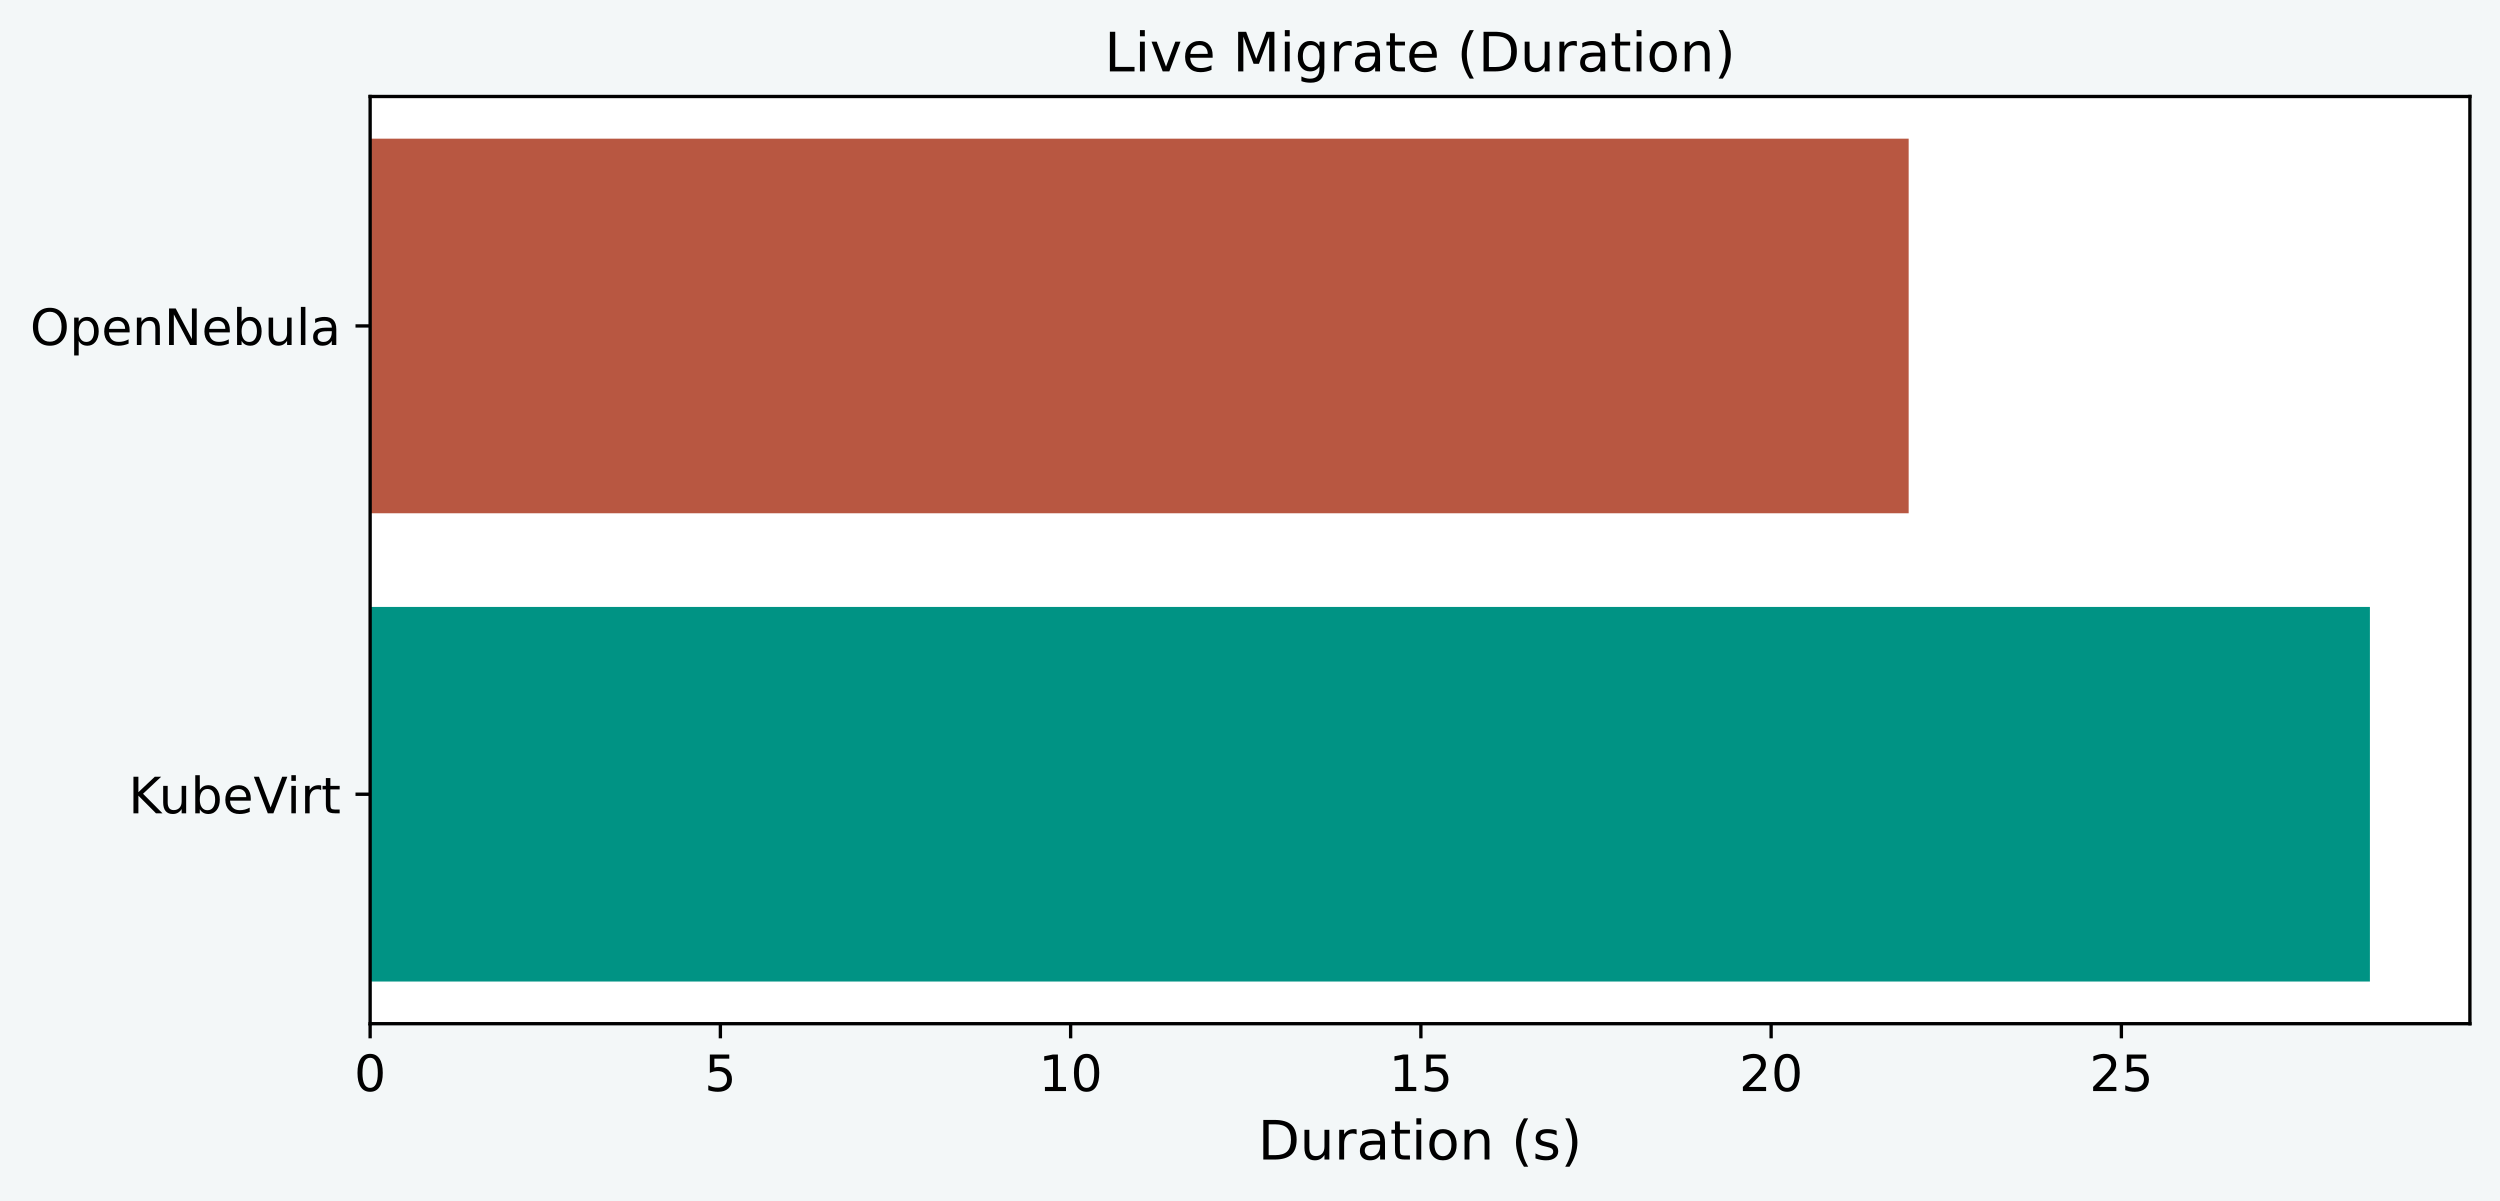
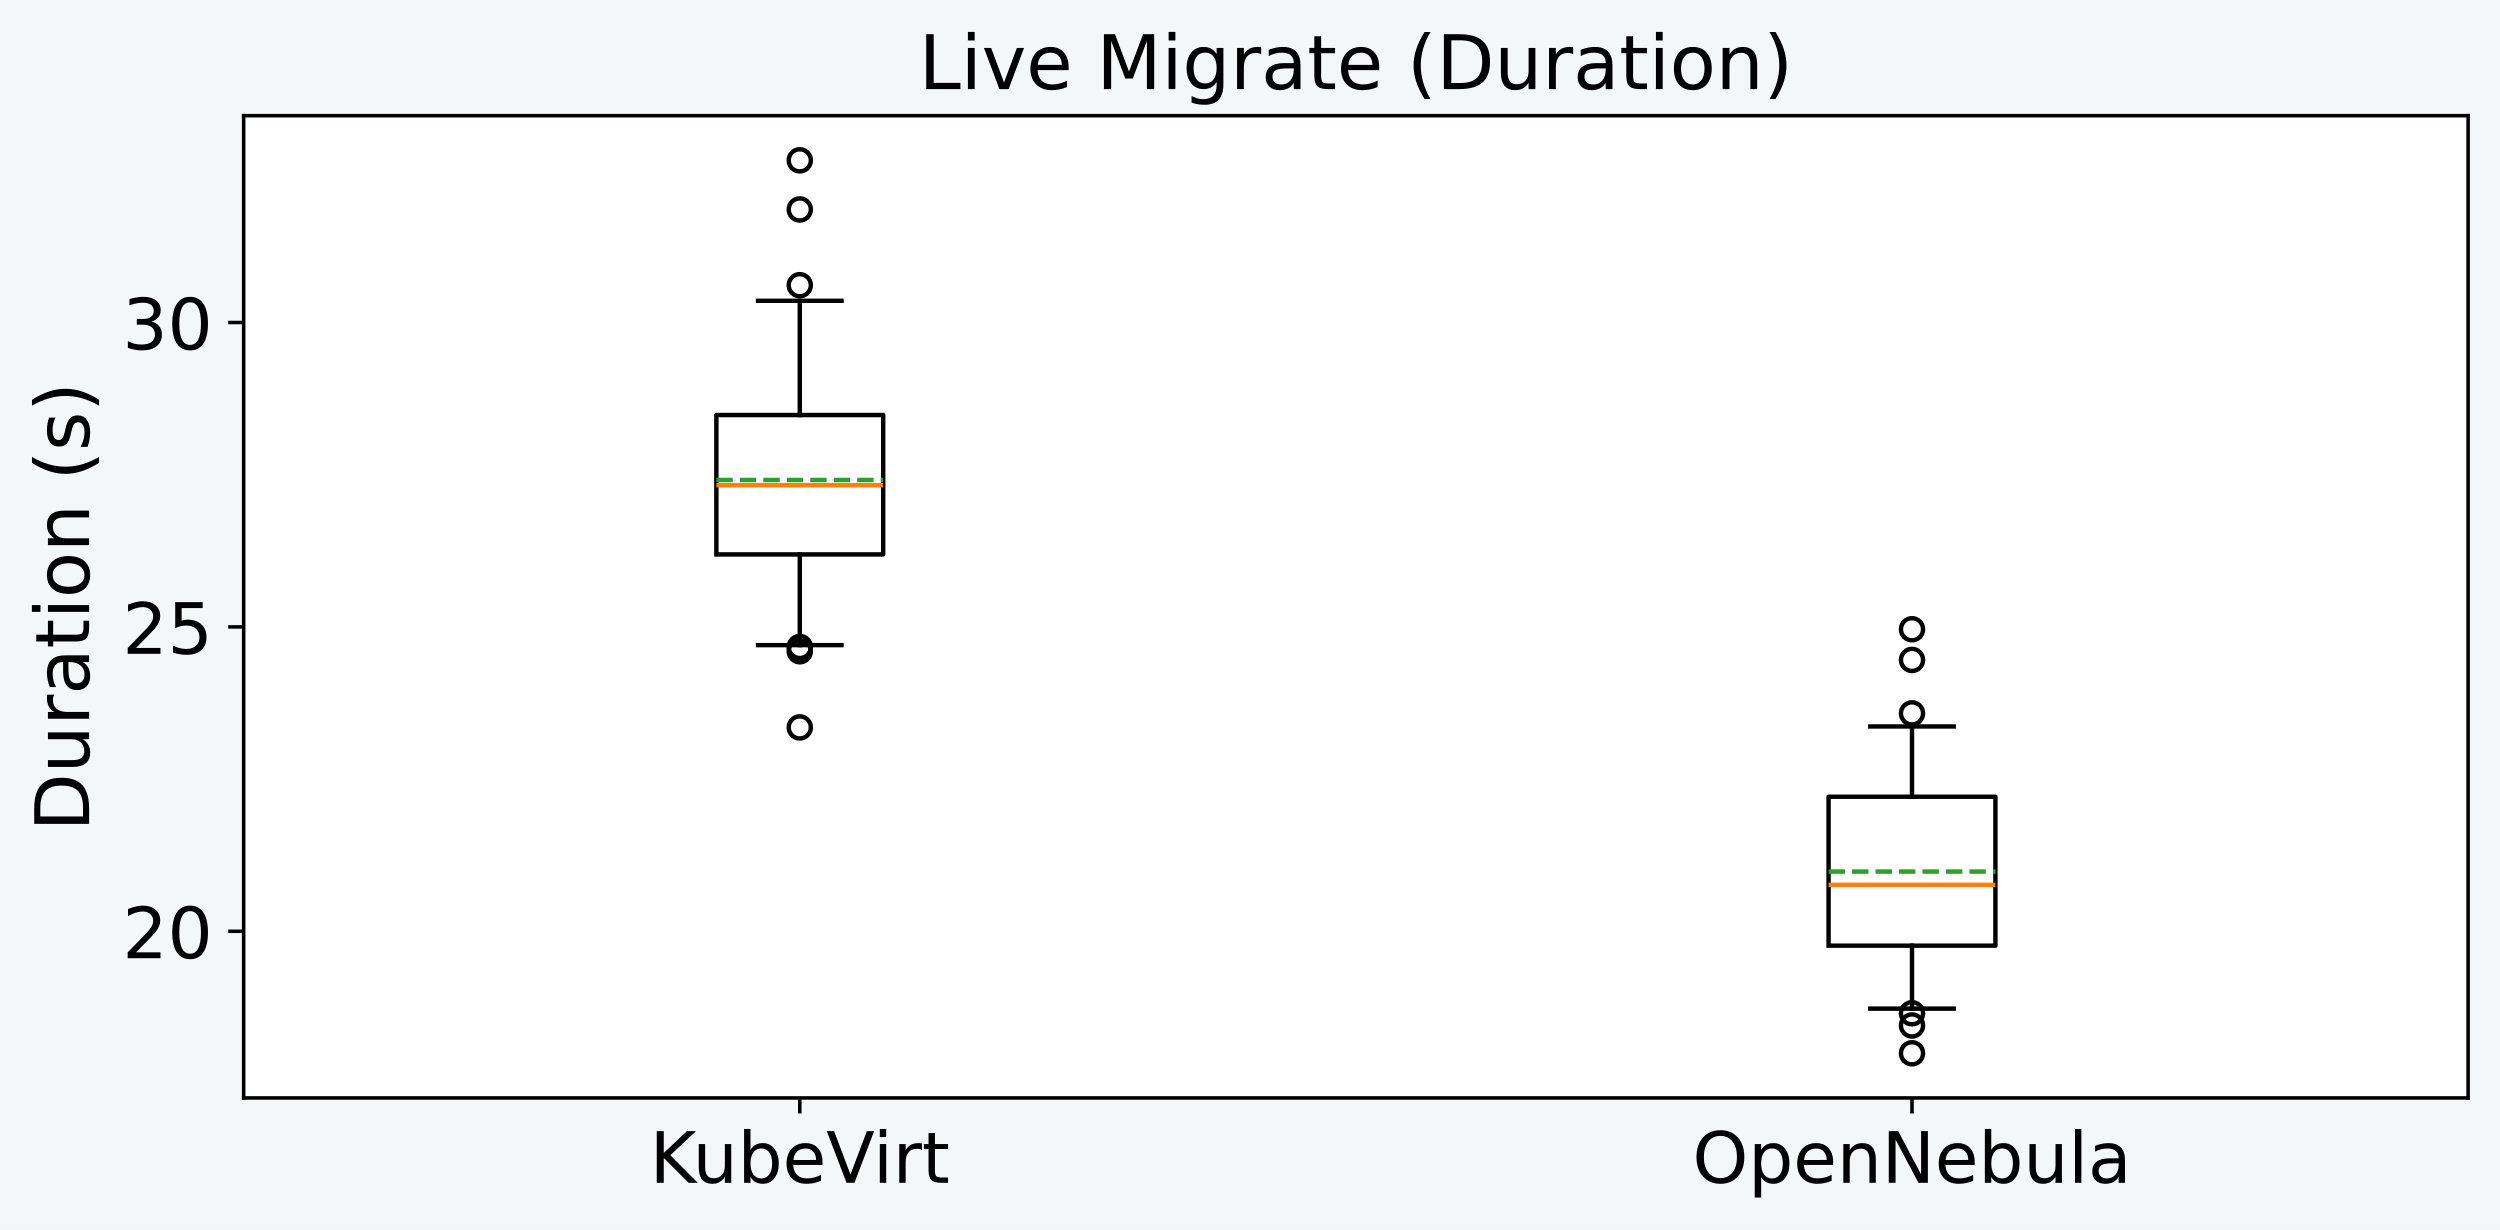
- <svg xmlns="http://www.w3.org/2000/svg" xmlns:xlink="http://www.w3.org/1999/xlink" width="597.925pt" height="287.233pt" viewBox="0 0 597.925 287.233" version="1.1">
+ <svg xmlns="http://www.w3.org/2000/svg" xmlns:xlink="http://www.w3.org/1999/xlink" width="564.413pt" height="277.562pt" viewBox="0 0 564.413 277.562" version="1.1">
  <defs>
    <style type="text/css">*{stroke-linejoin: round; stroke-linecap: butt}</style>
  </defs>
  <g id="figure_1">
    <g id="patch_1">
-       <path d="M 0 287.233  L 597.925 287.233  L 597.925 0  L 0 0  z " style="fill: #f3f7f8" />
+       <path d="M 0 277.562  L 564.413 277.562  L 564.413 0  L 0 0  z " style="fill: #f3f7f8" />
    </g>
    <g id="axes_1">
      <g id="patch_2">
-         <path d="M 88.525 244.838  L 590.725 244.838  L 590.725 23.078  L 88.525 23.078  z " style="fill: #ffffff" />
-       </g>
-       <g id="patch_3">
-         <path d="M 88.525 234.758  L 566.811 234.758  L 566.811 145.158  L 88.525 145.158  z " clip-path="url(#pca3cc171f0)" style="fill: #009384" />
-       </g>
-       <g id="patch_4">
-         <path d="M 88.525 122.758  L 456.496 122.758  L 456.496 33.158  L 88.525 33.158  z " clip-path="url(#pca3cc171f0)" style="fill: #b85741" />
+         <path d="M 55.013 247.877  L 557.213 247.877  L 557.213 26.117  L 55.013 26.117  z " style="fill: #ffffff" />
      </g>
      <g id="matplotlib.axis_1">
        <g id="xtick_1">
          <g id="line2d_1">
            <defs>
-               <path id="m35f44acce2" d="M 0 0  L 0 3.5  " style="stroke: #000000; stroke-width: 0.8" />
+               <path id="m2e1f8c9410" d="M 0 0  L 0 3.5  " style="stroke: #000000; stroke-width: 0.8" />
            </defs>
            <g>
-               <use xlink:href="#m35f44acce2" x="88.525" y="244.838" style="stroke: #000000; stroke-width: 0.8" />
+               <use xlink:href="#m2e1f8c9410" x="180.563" y="247.877" style="stroke: #000000; stroke-width: 0.8" />
            </g>
          </g>
          <g id="text_1">
-             <g transform="translate(84.7075 260.9561) scale(0.12 -0.12)">
-               <defs>
-                 <path id="DejaVuSans-30" d="M 2034 4250  Q 1547 4250 1301 3770  Q 1056 3291 1056 2328  Q 1056 1369 1301 889  Q 1547 409 2034 409  Q 2525 409 2770 889  Q 3016 1369 3016 2328  Q 3016 3291 2770 3770  Q 2525 4250 2034 4250  z M 2034 4750  Q 2819 4750 3233 4129  Q 3647 3509 3647 2328  Q 3647 1150 3233 529  Q 2819 -91 2034 -91  Q 1250 -91 836 529  Q 422 1150 422 2328  Q 422 3509 836 4129  Q 1250 4750 2034 4750  z " transform="scale(0.015625)" />
-               </defs>
-               <use xlink:href="#DejaVuSans-30" />
+             <g transform="translate(146.7053 267.0348) scale(0.16 -0.16)">
+               <defs>
+                 <path id="DejaVuSans-4b" d="M 628 4666  L 1259 4666  L 1259 2694  L 3353 4666  L 4166 4666  L 1850 2491  L 4331 0  L 3500 0  L 1259 2247  L 1259 0  L 628 0  L 628 4666  z " transform="scale(0.015625)" />
+                 <path id="DejaVuSans-75" d="M 544 1381  L 544 3500  L 1119 3500  L 1119 1403  Q 1119 906 1312 657  Q 1506 409 1894 409  Q 2359 409 2629 706  Q 2900 1003 2900 1516  L 2900 3500  L 3475 3500  L 3475 0  L 2900 0  L 2900 538  Q 2691 219 2414 64  Q 2138 -91 1772 -91  Q 1169 -91 856 284  Q 544 659 544 1381  z M 1991 3584  L 1991 3584  z " transform="scale(0.015625)" />
+                 <path id="DejaVuSans-62" d="M 3116 1747  Q 3116 2381 2855 2742  Q 2594 3103 2138 3103  Q 1681 3103 1420 2742  Q 1159 2381 1159 1747  Q 1159 1113 1420 752  Q 1681 391 2138 391  Q 2594 391 2855 752  Q 3116 1113 3116 1747  z M 1159 2969  Q 1341 3281 1617 3432  Q 1894 3584 2278 3584  Q 2916 3584 3314 3078  Q 3713 2572 3713 1747  Q 3713 922 3314 415  Q 2916 -91 2278 -91  Q 1894 -91 1617 61  Q 1341 213 1159 525  L 1159 0  L 581 0  L 581 4863  L 1159 4863  L 1159 2969  z " transform="scale(0.015625)" />
+                 <path id="DejaVuSans-65" d="M 3597 1894  L 3597 1613  L 953 1613  Q 991 1019 1311 708  Q 1631 397 2203 397  Q 2534 397 2845 478  Q 3156 559 3463 722  L 3463 178  Q 3153 47 2828 -22  Q 2503 -91 2169 -91  Q 1331 -91 842 396  Q 353 884 353 1716  Q 353 2575 817 3079  Q 1281 3584 2069 3584  Q 2775 3584 3186 3129  Q 3597 2675 3597 1894  z M 3022 2063  Q 3016 2534 2758 2815  Q 2500 3097 2075 3097  Q 1594 3097 1305 2825  Q 1016 2553 972 2059  L 3022 2063  z " transform="scale(0.015625)" />
+                 <path id="DejaVuSans-56" d="M 1831 0  L 50 4666  L 709 4666  L 2188 738  L 3669 4666  L 4325 4666  L 2547 0  L 1831 0  z " transform="scale(0.015625)" />
+                 <path id="DejaVuSans-69" d="M 603 3500  L 1178 3500  L 1178 0  L 603 0  L 603 3500  z M 603 4863  L 1178 4863  L 1178 4134  L 603 4134  L 603 4863  z " transform="scale(0.015625)" />
+                 <path id="DejaVuSans-72" d="M 2631 2963  Q 2534 3019 2420 3045  Q 2306 3072 2169 3072  Q 1681 3072 1420 2755  Q 1159 2438 1159 1844  L 1159 0  L 581 0  L 581 3500  L 1159 3500  L 1159 2956  Q 1341 3275 1631 3429  Q 1922 3584 2338 3584  Q 2397 3584 2469 3576  Q 2541 3569 2628 3553  L 2631 2963  z " transform="scale(0.015625)" />
+                 <path id="DejaVuSans-74" d="M 1172 4494  L 1172 3500  L 2356 3500  L 2356 3053  L 1172 3053  L 1172 1153  Q 1172 725 1289 603  Q 1406 481 1766 481  L 2356 481  L 2356 0  L 1766 0  Q 1100 0 847 248  Q 594 497 594 1153  L 594 3053  L 172 3053  L 172 3500  L 594 3500  L 594 4494  L 1172 4494  z " transform="scale(0.015625)" />
+               </defs>
+               <use xlink:href="#DejaVuSans-4b" />
+               <use xlink:href="#DejaVuSans-75" x="60.576" />
+               <use xlink:href="#DejaVuSans-62" x="123.955" />
+               <use xlink:href="#DejaVuSans-65" x="187.432" />
+               <use xlink:href="#DejaVuSans-56" x="248.955" />
+               <use xlink:href="#DejaVuSans-69" x="315.113" />
+               <use xlink:href="#DejaVuSans-72" x="342.896" />
+               <use xlink:href="#DejaVuSans-74" x="384.01" />
            </g>
          </g>
        </g>
        <g id="xtick_2">
          <g id="line2d_2">
            <g>
-               <use xlink:href="#m35f44acce2" x="172.294" y="244.838" style="stroke: #000000; stroke-width: 0.8" />
+               <use xlink:href="#m2e1f8c9410" x="431.663" y="247.877" style="stroke: #000000; stroke-width: 0.8" />
            </g>
          </g>
          <g id="text_2">
-             <g transform="translate(168.4765 260.9561) scale(0.12 -0.12)">
-               <defs>
-                 <path id="DejaVuSans-35" d="M 691 4666  L 3169 4666  L 3169 4134  L 1269 4134  L 1269 2991  Q 1406 3038 1543 3061  Q 1681 3084 1819 3084  Q 2600 3084 3056 2656  Q 3513 2228 3513 1497  Q 3513 744 3044 326  Q 2575 -91 1722 -91  Q 1428 -91 1123 -41  Q 819 9 494 109  L 494 744  Q 775 591 1075 516  Q 1375 441 1709 441  Q 2250 441 2565 725  Q 2881 1009 2881 1497  Q 2881 1984 2565 2268  Q 2250 2553 1709 2553  Q 1456 2553 1204 2497  Q 953 2441 691 2322  L 691 4666  z " transform="scale(0.015625)" />
-               </defs>
-               <use xlink:href="#DejaVuSans-35" />
-             </g>
-           </g>
-         </g>
-         <g id="xtick_3">
+             <g transform="translate(382.1128 267.0348) scale(0.16 -0.16)">
+               <defs>
+                 <path id="DejaVuSans-4f" d="M 2522 4238  Q 1834 4238 1429 3725  Q 1025 3213 1025 2328  Q 1025 1447 1429 934  Q 1834 422 2522 422  Q 3209 422 3611 934  Q 4013 1447 4013 2328  Q 4013 3213 3611 3725  Q 3209 4238 2522 4238  z M 2522 4750  Q 3503 4750 4090 4092  Q 4678 3434 4678 2328  Q 4678 1225 4090 567  Q 3503 -91 2522 -91  Q 1538 -91 948 565  Q 359 1222 359 2328  Q 359 3434 948 4092  Q 1538 4750 2522 4750  z " transform="scale(0.015625)" />
+                 <path id="DejaVuSans-70" d="M 1159 525  L 1159 -1331  L 581 -1331  L 581 3500  L 1159 3500  L 1159 2969  Q 1341 3281 1617 3432  Q 1894 3584 2278 3584  Q 2916 3584 3314 3078  Q 3713 2572 3713 1747  Q 3713 922 3314 415  Q 2916 -91 2278 -91  Q 1894 -91 1617 61  Q 1341 213 1159 525  z M 3116 1747  Q 3116 2381 2855 2742  Q 2594 3103 2138 3103  Q 1681 3103 1420 2742  Q 1159 2381 1159 1747  Q 1159 1113 1420 752  Q 1681 391 2138 391  Q 2594 391 2855 752  Q 3116 1113 3116 1747  z " transform="scale(0.015625)" />
+                 <path id="DejaVuSans-6e" d="M 3513 2113  L 3513 0  L 2938 0  L 2938 2094  Q 2938 2591 2744 2837  Q 2550 3084 2163 3084  Q 1697 3084 1428 2787  Q 1159 2491 1159 1978  L 1159 0  L 581 0  L 581 3500  L 1159 3500  L 1159 2956  Q 1366 3272 1645 3428  Q 1925 3584 2291 3584  Q 2894 3584 3203 3211  Q 3513 2838 3513 2113  z " transform="scale(0.015625)" />
+                 <path id="DejaVuSans-4e" d="M 628 4666  L 1478 4666  L 3547 763  L 3547 4666  L 4159 4666  L 4159 0  L 3309 0  L 1241 3903  L 1241 0  L 628 0  L 628 4666  z " transform="scale(0.015625)" />
+                 <path id="DejaVuSans-6c" d="M 603 4863  L 1178 4863  L 1178 0  L 603 0  L 603 4863  z " transform="scale(0.015625)" />
+                 <path id="DejaVuSans-61" d="M 2194 1759  Q 1497 1759 1228 1600  Q 959 1441 959 1056  Q 959 750 1161 570  Q 1363 391 1709 391  Q 2188 391 2477 730  Q 2766 1069 2766 1631  L 2766 1759  L 2194 1759  z M 3341 1997  L 3341 0  L 2766 0  L 2766 531  Q 2569 213 2275 61  Q 1981 -91 1556 -91  Q 1019 -91 701 211  Q 384 513 384 1019  Q 384 1609 779 1909  Q 1175 2209 1959 2209  L 2766 2209  L 2766 2266  Q 2766 2663 2505 2880  Q 2244 3097 1772 3097  Q 1472 3097 1187 3025  Q 903 2953 641 2809  L 641 3341  Q 956 3463 1253 3523  Q 1550 3584 1831 3584  Q 2591 3584 2966 3190  Q 3341 2797 3341 1997  z " transform="scale(0.015625)" />
+               </defs>
+               <use xlink:href="#DejaVuSans-4f" />
+               <use xlink:href="#DejaVuSans-70" x="78.711" />
+               <use xlink:href="#DejaVuSans-65" x="142.188" />
+               <use xlink:href="#DejaVuSans-6e" x="203.711" />
+               <use xlink:href="#DejaVuSans-4e" x="267.09" />
+               <use xlink:href="#DejaVuSans-65" x="341.895" />
+               <use xlink:href="#DejaVuSans-62" x="403.418" />
+               <use xlink:href="#DejaVuSans-75" x="466.895" />
+               <use xlink:href="#DejaVuSans-6c" x="530.273" />
+               <use xlink:href="#DejaVuSans-61" x="558.057" />
+             </g>
+           </g>
+         </g>
+       </g>
+       <g id="matplotlib.axis_2">
+         <g id="ytick_1">
          <g id="line2d_3">
-             <g>
-               <use xlink:href="#m35f44acce2" x="256.063" y="244.838" style="stroke: #000000; stroke-width: 0.8" />
+             <defs>
+               <path id="m1d74f3041d" d="M 0 0  L -3.5 0  " style="stroke: #000000; stroke-width: 0.8" />
+             </defs>
+             <g>
+               <use xlink:href="#m1d74f3041d" x="55.013" y="210.25" style="stroke: #000000; stroke-width: 0.8" />
            </g>
          </g>
          <g id="text_3">
-             <g transform="translate(248.4281 260.9561) scale(0.12 -0.12)">
-               <defs>
-                 <path id="DejaVuSans-31" d="M 794 531  L 1825 531  L 1825 4091  L 703 3866  L 703 4441  L 1819 4666  L 2450 4666  L 2450 531  L 3481 531  L 3481 0  L 794 0  L 794 531  z " transform="scale(0.015625)" />
-               </defs>
-               <use xlink:href="#DejaVuSans-31" />
-               <use xlink:href="#DejaVuSans-30" x="63.623" />
-             </g>
-           </g>
-         </g>
-         <g id="xtick_4">
-           <g id="line2d_4">
-             <g>
-               <use xlink:href="#m35f44acce2" x="339.832" y="244.838" style="stroke: #000000; stroke-width: 0.8" />
-             </g>
-           </g>
-           <g id="text_4">
-             <g transform="translate(332.1971 260.9561) scale(0.12 -0.12)">
-               <use xlink:href="#DejaVuSans-31" />
-               <use xlink:href="#DejaVuSans-35" x="63.623" />
-             </g>
-           </g>
-         </g>
-         <g id="xtick_5">
-           <g id="line2d_5">
-             <g>
-               <use xlink:href="#m35f44acce2" x="423.601" y="244.838" style="stroke: #000000; stroke-width: 0.8" />
-             </g>
-           </g>
-           <g id="text_5">
-             <g transform="translate(415.9662 260.9561) scale(0.12 -0.12)">
+             <g transform="translate(27.65281 216.3289) scale(0.16 -0.16)">
              <defs>
                <path id="DejaVuSans-32" d="M 1228 531  L 3431 531  L 3431 0  L 469 0  L 469 531  Q 828 903 1448 1529  Q 2069 2156 2228 2338  Q 2531 2678 2651 2914  Q 2772 3150 2772 3378  Q 2772 3750 2511 3984  Q 2250 4219 1831 4219  Q 1534 4219 1204 4116  Q 875 4013 500 3803  L 500 4441  Q 881 4594 1212 4672  Q 1544 4750 1819 4750  Q 2544 4750 2975 4387  Q 3406 4025 3406 3419  Q 3406 3131 3298 2873  Q 3191 2616 2906 2266  Q 2828 2175 2409 1742  Q 1991 1309 1228 531  z " transform="scale(0.015625)" />
+                 <path id="DejaVuSans-30" d="M 2034 4250  Q 1547 4250 1301 3770  Q 1056 3291 1056 2328  Q 1056 1369 1301 889  Q 1547 409 2034 409  Q 2525 409 2770 889  Q 3016 1369 3016 2328  Q 3016 3291 2770 3770  Q 2525 4250 2034 4250  z M 2034 4750  Q 2819 4750 3233 4129  Q 3647 3509 3647 2328  Q 3647 1150 3233 529  Q 2819 -91 2034 -91  Q 1250 -91 836 529  Q 422 1150 422 2328  Q 422 3509 836 4129  Q 1250 4750 2034 4750  z " transform="scale(0.015625)" />
              </defs>
              <use xlink:href="#DejaVuSans-32" />
              <use xlink:href="#DejaVuSans-30" x="63.623" />
            </g>
          </g>
        </g>
-         <g id="xtick_6">
-           <g id="line2d_6">
-             <g>
-               <use xlink:href="#m35f44acce2" x="507.37" y="244.838" style="stroke: #000000; stroke-width: 0.8" />
-             </g>
-           </g>
-           <g id="text_6">
-             <g transform="translate(499.7352 260.9561) scale(0.12 -0.12)">
+         <g id="ytick_2">
+           <g id="line2d_4">
+             <g>
+               <use xlink:href="#m1d74f3041d" x="55.013" y="141.529" style="stroke: #000000; stroke-width: 0.8" />
+             </g>
+           </g>
+           <g id="text_4">
+             <g transform="translate(27.65281 147.6081) scale(0.16 -0.16)">
+               <defs>
+                 <path id="DejaVuSans-35" d="M 691 4666  L 3169 4666  L 3169 4134  L 1269 4134  L 1269 2991  Q 1406 3038 1543 3061  Q 1681 3084 1819 3084  Q 2600 3084 3056 2656  Q 3513 2228 3513 1497  Q 3513 744 3044 326  Q 2575 -91 1722 -91  Q 1428 -91 1123 -41  Q 819 9 494 109  L 494 744  Q 775 591 1075 516  Q 1375 441 1709 441  Q 2250 441 2565 725  Q 2881 1009 2881 1497  Q 2881 1984 2565 2268  Q 2250 2553 1709 2553  Q 1456 2553 1204 2497  Q 953 2441 691 2322  L 691 4666  z " transform="scale(0.015625)" />
+               </defs>
              <use xlink:href="#DejaVuSans-32" />
              <use xlink:href="#DejaVuSans-35" x="63.623" />
            </g>
          </g>
        </g>
-         <g id="text_7">
-           <g transform="translate(300.8708 277.3297) scale(0.13 -0.13)">
+         <g id="ytick_3">
+           <g id="line2d_5">
+             <g>
+               <use xlink:href="#m1d74f3041d" x="55.013" y="72.809" style="stroke: #000000; stroke-width: 0.8" />
+             </g>
+           </g>
+           <g id="text_5">
+             <g transform="translate(27.65281 78.88735) scale(0.16 -0.16)">
+               <defs>
+                 <path id="DejaVuSans-33" d="M 2597 2516  Q 3050 2419 3304 2112  Q 3559 1806 3559 1356  Q 3559 666 3084 287  Q 2609 -91 1734 -91  Q 1441 -91 1130 -33  Q 819 25 488 141  L 488 750  Q 750 597 1062 519  Q 1375 441 1716 441  Q 2309 441 2620 675  Q 2931 909 2931 1356  Q 2931 1769 2642 2001  Q 2353 2234 1838 2234  L 1294 2234  L 1294 2753  L 1863 2753  Q 2328 2753 2575 2939  Q 2822 3125 2822 3475  Q 2822 3834 2567 4026  Q 2313 4219 1838 4219  Q 1578 4219 1281 4162  Q 984 4106 628 3988  L 628 4550  Q 988 4650 1302 4700  Q 1616 4750 1894 4750  Q 2613 4750 3031 4423  Q 3450 4097 3450 3541  Q 3450 3153 3228 2886  Q 3006 2619 2597 2516  z " transform="scale(0.015625)" />
+               </defs>
+               <use xlink:href="#DejaVuSans-33" />
+               <use xlink:href="#DejaVuSans-30" x="63.623" />
+             </g>
+           </g>
+         </g>
+         <g id="text_6">
+           <g transform="translate(20.11734 187.6759) rotate(-90) scale(0.17 -0.17)">
            <defs>
              <path id="DejaVuSans-44" d="M 1259 4147  L 1259 519  L 2022 519  Q 2988 519 3436 956  Q 3884 1394 3884 2338  Q 3884 3275 3436 3711  Q 2988 4147 2022 4147  L 1259 4147  z M 628 4666  L 1925 4666  Q 3281 4666 3915 4102  Q 4550 3538 4550 2338  Q 4550 1131 3912 565  Q 3275 0 1925 0  L 628 0  L 628 4666  z " transform="scale(0.015625)" />
-               <path id="DejaVuSans-75" d="M 544 1381  L 544 3500  L 1119 3500  L 1119 1403  Q 1119 906 1312 657  Q 1506 409 1894 409  Q 2359 409 2629 706  Q 2900 1003 2900 1516  L 2900 3500  L 3475 3500  L 3475 0  L 2900 0  L 2900 538  Q 2691 219 2414 64  Q 2138 -91 1772 -91  Q 1169 -91 856 284  Q 544 659 544 1381  z M 1991 3584  L 1991 3584  z " transform="scale(0.015625)" />
-               <path id="DejaVuSans-72" d="M 2631 2963  Q 2534 3019 2420 3045  Q 2306 3072 2169 3072  Q 1681 3072 1420 2755  Q 1159 2438 1159 1844  L 1159 0  L 581 0  L 581 3500  L 1159 3500  L 1159 2956  Q 1341 3275 1631 3429  Q 1922 3584 2338 3584  Q 2397 3584 2469 3576  Q 2541 3569 2628 3553  L 2631 2963  z " transform="scale(0.015625)" />
-               <path id="DejaVuSans-61" d="M 2194 1759  Q 1497 1759 1228 1600  Q 959 1441 959 1056  Q 959 750 1161 570  Q 1363 391 1709 391  Q 2188 391 2477 730  Q 2766 1069 2766 1631  L 2766 1759  L 2194 1759  z M 3341 1997  L 3341 0  L 2766 0  L 2766 531  Q 2569 213 2275 61  Q 1981 -91 1556 -91  Q 1019 -91 701 211  Q 384 513 384 1019  Q 384 1609 779 1909  Q 1175 2209 1959 2209  L 2766 2209  L 2766 2266  Q 2766 2663 2505 2880  Q 2244 3097 1772 3097  Q 1472 3097 1187 3025  Q 903 2953 641 2809  L 641 3341  Q 956 3463 1253 3523  Q 1550 3584 1831 3584  Q 2591 3584 2966 3190  Q 3341 2797 3341 1997  z " transform="scale(0.015625)" />
-               <path id="DejaVuSans-74" d="M 1172 4494  L 1172 3500  L 2356 3500  L 2356 3053  L 1172 3053  L 1172 1153  Q 1172 725 1289 603  Q 1406 481 1766 481  L 2356 481  L 2356 0  L 1766 0  Q 1100 0 847 248  Q 594 497 594 1153  L 594 3053  L 172 3053  L 172 3500  L 594 3500  L 594 4494  L 1172 4494  z " transform="scale(0.015625)" />
-               <path id="DejaVuSans-69" d="M 603 3500  L 1178 3500  L 1178 0  L 603 0  L 603 3500  z M 603 4863  L 1178 4863  L 1178 4134  L 603 4134  L 603 4863  z " transform="scale(0.015625)" />
              <path id="DejaVuSans-6f" d="M 1959 3097  Q 1497 3097 1228 2736  Q 959 2375 959 1747  Q 959 1119 1226 758  Q 1494 397 1959 397  Q 2419 397 2687 759  Q 2956 1122 2956 1747  Q 2956 2369 2687 2733  Q 2419 3097 1959 3097  z M 1959 3584  Q 2709 3584 3137 3096  Q 3566 2609 3566 1747  Q 3566 888 3137 398  Q 2709 -91 1959 -91  Q 1206 -91 779 398  Q 353 888 353 1747  Q 353 2609 779 3096  Q 1206 3584 1959 3584  z " transform="scale(0.015625)" />
-               <path id="DejaVuSans-6e" d="M 3513 2113  L 3513 0  L 2938 0  L 2938 2094  Q 2938 2591 2744 2837  Q 2550 3084 2163 3084  Q 1697 3084 1428 2787  Q 1159 2491 1159 1978  L 1159 0  L 581 0  L 581 3500  L 1159 3500  L 1159 2956  Q 1366 3272 1645 3428  Q 1925 3584 2291 3584  Q 2894 3584 3203 3211  Q 3513 2838 3513 2113  z " transform="scale(0.015625)" />
              <path id="DejaVuSans-20" transform="scale(0.015625)" />
              <path id="DejaVuSans-28" d="M 1984 4856  Q 1566 4138 1362 3434  Q 1159 2731 1159 2009  Q 1159 1288 1364 580  Q 1569 -128 1984 -844  L 1484 -844  Q 1016 -109 783 600  Q 550 1309 550 2009  Q 550 2706 781 3412  Q 1013 4119 1484 4856  L 1984 4856  z " transform="scale(0.015625)" />
              <path id="DejaVuSans-73" d="M 2834 3397  L 2834 2853  Q 2591 2978 2328 3040  Q 2066 3103 1784 3103  Q 1356 3103 1142 2972  Q 928 2841 928 2578  Q 928 2378 1081 2264  Q 1234 2150 1697 2047  L 1894 2003  Q 2506 1872 2764 1633  Q 3022 1394 3022 966  Q 3022 478 2636 193  Q 2250 -91 1575 -91  Q 1294 -91 989 -36  Q 684 19 347 128  L 347 722  Q 666 556 975 473  Q 1284 391 1588 391  Q 1994 391 2212 530  Q 2431 669 2431 922  Q 2431 1156 2273 1281  Q 2116 1406 1581 1522  L 1381 1569  Q 847 1681 609 1914  Q 372 2147 372 2553  Q 372 3047 722 3315  Q 1072 3584 1716 3584  Q 2034 3584 2315 3537  Q 2597 3491 2834 3397  z " transform="scale(0.015625)" />
              <path id="DejaVuSans-29" d="M 513 4856  L 1013 4856  Q 1481 4119 1714 3412  Q 1947 2706 1947 2009  Q 1947 1309 1714 600  Q 1481 -109 1013 -844  L 513 -844  Q 928 -128 1133 580  Q 1338 1288 1338 2009  Q 1338 2731 1133 3434  Q 928 4138 513 4856  z " transform="scale(0.015625)" />
            </defs>
            <use xlink:href="#DejaVuSans-44" />
            <use xlink:href="#DejaVuSans-75" x="77.002" />
            <use xlink:href="#DejaVuSans-72" x="140.381" />
            <use xlink:href="#DejaVuSans-61" x="181.494" />
            <use xlink:href="#DejaVuSans-74" x="242.773" />
            <use xlink:href="#DejaVuSans-69" x="281.982" />
            <use xlink:href="#DejaVuSans-6f" x="309.766" />
            <use xlink:href="#DejaVuSans-6e" x="370.947" />
            <use xlink:href="#DejaVuSans-20" x="434.326" />
            <use xlink:href="#DejaVuSans-28" x="466.113" />
            <use xlink:href="#DejaVuSans-73" x="505.127" />
            <use xlink:href="#DejaVuSans-29" x="557.227" />
          </g>
        </g>
      </g>
-       <g id="matplotlib.axis_2">
-         <g id="ytick_1">
-           <g id="line2d_7">
-             <defs>
-               <path id="m68ce3b0fe6" d="M 0 0  L -3.5 0  " style="stroke: #000000; stroke-width: 0.8" />
-             </defs>
-             <g>
-               <use xlink:href="#m68ce3b0fe6" x="88.525" y="189.958" style="stroke: #000000; stroke-width: 0.8" />
-             </g>
-           </g>
-           <g id="text_8">
-             <g transform="translate(30.73875 194.517) scale(0.12 -0.12)">
-               <defs>
-                 <path id="DejaVuSans-4b" d="M 628 4666  L 1259 4666  L 1259 2694  L 3353 4666  L 4166 4666  L 1850 2491  L 4331 0  L 3500 0  L 1259 2247  L 1259 0  L 628 0  L 628 4666  z " transform="scale(0.015625)" />
-                 <path id="DejaVuSans-62" d="M 3116 1747  Q 3116 2381 2855 2742  Q 2594 3103 2138 3103  Q 1681 3103 1420 2742  Q 1159 2381 1159 1747  Q 1159 1113 1420 752  Q 1681 391 2138 391  Q 2594 391 2855 752  Q 3116 1113 3116 1747  z M 1159 2969  Q 1341 3281 1617 3432  Q 1894 3584 2278 3584  Q 2916 3584 3314 3078  Q 3713 2572 3713 1747  Q 3713 922 3314 415  Q 2916 -91 2278 -91  Q 1894 -91 1617 61  Q 1341 213 1159 525  L 1159 0  L 581 0  L 581 4863  L 1159 4863  L 1159 2969  z " transform="scale(0.015625)" />
-                 <path id="DejaVuSans-65" d="M 3597 1894  L 3597 1613  L 953 1613  Q 991 1019 1311 708  Q 1631 397 2203 397  Q 2534 397 2845 478  Q 3156 559 3463 722  L 3463 178  Q 3153 47 2828 -22  Q 2503 -91 2169 -91  Q 1331 -91 842 396  Q 353 884 353 1716  Q 353 2575 817 3079  Q 1281 3584 2069 3584  Q 2775 3584 3186 3129  Q 3597 2675 3597 1894  z M 3022 2063  Q 3016 2534 2758 2815  Q 2500 3097 2075 3097  Q 1594 3097 1305 2825  Q 1016 2553 972 2059  L 3022 2063  z " transform="scale(0.015625)" />
-                 <path id="DejaVuSans-56" d="M 1831 0  L 50 4666  L 709 4666  L 2188 738  L 3669 4666  L 4325 4666  L 2547 0  L 1831 0  z " transform="scale(0.015625)" />
-               </defs>
-               <use xlink:href="#DejaVuSans-4b" />
-               <use xlink:href="#DejaVuSans-75" x="60.576" />
-               <use xlink:href="#DejaVuSans-62" x="123.955" />
-               <use xlink:href="#DejaVuSans-65" x="187.432" />
-               <use xlink:href="#DejaVuSans-56" x="248.955" />
-               <use xlink:href="#DejaVuSans-69" x="315.113" />
-               <use xlink:href="#DejaVuSans-72" x="342.896" />
-               <use xlink:href="#DejaVuSans-74" x="384.01" />
-             </g>
-           </g>
-         </g>
-         <g id="ytick_2">
-           <g id="line2d_8">
-             <g>
-               <use xlink:href="#m68ce3b0fe6" x="88.525" y="77.958" style="stroke: #000000; stroke-width: 0.8" />
-             </g>
-           </g>
-           <g id="text_9">
-             <g transform="translate(7.2 82.51703) scale(0.12 -0.12)">
-               <defs>
-                 <path id="DejaVuSans-4f" d="M 2522 4238  Q 1834 4238 1429 3725  Q 1025 3213 1025 2328  Q 1025 1447 1429 934  Q 1834 422 2522 422  Q 3209 422 3611 934  Q 4013 1447 4013 2328  Q 4013 3213 3611 3725  Q 3209 4238 2522 4238  z M 2522 4750  Q 3503 4750 4090 4092  Q 4678 3434 4678 2328  Q 4678 1225 4090 567  Q 3503 -91 2522 -91  Q 1538 -91 948 565  Q 359 1222 359 2328  Q 359 3434 948 4092  Q 1538 4750 2522 4750  z " transform="scale(0.015625)" />
-                 <path id="DejaVuSans-70" d="M 1159 525  L 1159 -1331  L 581 -1331  L 581 3500  L 1159 3500  L 1159 2969  Q 1341 3281 1617 3432  Q 1894 3584 2278 3584  Q 2916 3584 3314 3078  Q 3713 2572 3713 1747  Q 3713 922 3314 415  Q 2916 -91 2278 -91  Q 1894 -91 1617 61  Q 1341 213 1159 525  z M 3116 1747  Q 3116 2381 2855 2742  Q 2594 3103 2138 3103  Q 1681 3103 1420 2742  Q 1159 2381 1159 1747  Q 1159 1113 1420 752  Q 1681 391 2138 391  Q 2594 391 2855 752  Q 3116 1113 3116 1747  z " transform="scale(0.015625)" />
-                 <path id="DejaVuSans-4e" d="M 628 4666  L 1478 4666  L 3547 763  L 3547 4666  L 4159 4666  L 4159 0  L 3309 0  L 1241 3903  L 1241 0  L 628 0  L 628 4666  z " transform="scale(0.015625)" />
-                 <path id="DejaVuSans-6c" d="M 603 4863  L 1178 4863  L 1178 0  L 603 0  L 603 4863  z " transform="scale(0.015625)" />
-               </defs>
-               <use xlink:href="#DejaVuSans-4f" />
-               <use xlink:href="#DejaVuSans-70" x="78.711" />
-               <use xlink:href="#DejaVuSans-65" x="142.188" />
-               <use xlink:href="#DejaVuSans-6e" x="203.711" />
-               <use xlink:href="#DejaVuSans-4e" x="267.09" />
-               <use xlink:href="#DejaVuSans-65" x="341.895" />
-               <use xlink:href="#DejaVuSans-62" x="403.418" />
-               <use xlink:href="#DejaVuSans-75" x="466.895" />
-               <use xlink:href="#DejaVuSans-6c" x="530.273" />
-               <use xlink:href="#DejaVuSans-61" x="558.057" />
-             </g>
-           </g>
-         </g>
+       <g id="line2d_6">
+         <path d="M 161.73 125.17  L 199.395 125.17  L 199.395 93.697  L 161.73 93.697  L 161.73 125.17  " clip-path="url(#p795fc66caa)" style="fill: none; stroke: #000000; stroke-linecap: square" />
+       </g>
+       <g id="line2d_7">
+         <path d="M 180.563 125.17  L 180.563 145.649  " clip-path="url(#p795fc66caa)" style="fill: none; stroke: #000000; stroke-linecap: square" />
+       </g>
+       <g id="line2d_8">
+         <path d="M 180.563 93.697  L 180.563 67.91  " clip-path="url(#p795fc66caa)" style="fill: none; stroke: #000000; stroke-linecap: square" />
+       </g>
+       <g id="line2d_9">
+         <path d="M 171.147 145.649  L 189.979 145.649  " clip-path="url(#p795fc66caa)" style="fill: none; stroke: #000000; stroke-linecap: square" />
+       </g>
+       <g id="line2d_10">
+         <path d="M 171.147 67.91  L 189.979 67.91  " clip-path="url(#p795fc66caa)" style="fill: none; stroke: #000000; stroke-linecap: square" />
+       </g>
+       <g id="line2d_11">
+         <defs>
+           <path id="m594846b84d" d="M 0 2.5  C 0.663 2.5 1.299 2.237 1.768 1.768  C 2.237 1.299 2.5 0.663 2.5 0  C 2.5 -0.663 2.237 -1.299 1.768 -1.768  C 1.299 -2.237 0.663 -2.5 0 -2.5  C -0.663 -2.5 -1.299 -2.237 -1.768 -1.768  C -2.237 -1.299 -2.5 -0.663 -2.5 0  C -2.5 0.663 -2.237 1.299 -1.768 1.768  C -1.299 2.237 -0.663 2.5 0 2.5  z " style="stroke: #000000" />
+         </defs>
+         <g clip-path="url(#p795fc66caa)">
+           <use xlink:href="#m594846b84d" x="180.563" y="147.034" style="fill-opacity: 0; stroke: #000000" />
+           <use xlink:href="#m594846b84d" x="180.563" y="164.225" style="fill-opacity: 0; stroke: #000000" />
+           <use xlink:href="#m594846b84d" x="180.563" y="146.065" style="fill-opacity: 0; stroke: #000000" />
+           <use xlink:href="#m594846b84d" x="180.563" y="36.197" style="fill-opacity: 0; stroke: #000000" />
+           <use xlink:href="#m594846b84d" x="180.563" y="47.287" style="fill-opacity: 0; stroke: #000000" />
+           <use xlink:href="#m594846b84d" x="180.563" y="64.389" style="fill-opacity: 0; stroke: #000000" />
+         </g>
+       </g>
+       <g id="line2d_12">
+         <path d="M 412.83 213.502  L 450.495 213.502  L 450.495 179.872  L 412.83 179.872  L 412.83 213.502  " clip-path="url(#p795fc66caa)" style="fill: none; stroke: #000000; stroke-linecap: square" />
+       </g>
+       <g id="line2d_13">
+         <path d="M 431.663 213.502  L 431.663 227.716  " clip-path="url(#p795fc66caa)" style="fill: none; stroke: #000000; stroke-linecap: square" />
+       </g>
+       <g id="line2d_14">
+         <path d="M 431.663 179.872  L 431.663 164.015  " clip-path="url(#p795fc66caa)" style="fill: none; stroke: #000000; stroke-linecap: square" />
+       </g>
+       <g id="line2d_15">
+         <path d="M 422.247 227.716  L 441.079 227.716  " clip-path="url(#p795fc66caa)" style="fill: none; stroke: #000000; stroke-linecap: square" />
+       </g>
+       <g id="line2d_16">
+         <path d="M 422.247 164.015  L 441.079 164.015  " clip-path="url(#p795fc66caa)" style="fill: none; stroke: #000000; stroke-linecap: square" />
+       </g>
+       <g id="line2d_17">
+         <g clip-path="url(#p795fc66caa)">
+           <use xlink:href="#m594846b84d" x="431.663" y="231.515" style="fill-opacity: 0; stroke: #000000" />
+           <use xlink:href="#m594846b84d" x="431.663" y="228.757" style="fill-opacity: 0; stroke: #000000" />
+           <use xlink:href="#m594846b84d" x="431.663" y="237.797" style="fill-opacity: 0; stroke: #000000" />
+           <use xlink:href="#m594846b84d" x="431.663" y="142.065" style="fill-opacity: 0; stroke: #000000" />
+           <use xlink:href="#m594846b84d" x="431.663" y="161.053" style="fill-opacity: 0; stroke: #000000" />
+           <use xlink:href="#m594846b84d" x="431.663" y="148.986" style="fill-opacity: 0; stroke: #000000" />
+         </g>
+       </g>
+       <g id="line2d_18">
+         <path d="M 161.73 109.532  L 199.395 109.532  " clip-path="url(#p795fc66caa)" style="fill: none; stroke: #ff7f0e" />
+       </g>
+       <g id="line2d_19">
+         <path d="M 161.73 108.359  L 199.395 108.359  " clip-path="url(#p795fc66caa)" style="fill: none; stroke-dasharray: 3.7,1.6; stroke-dashoffset: 0; stroke: #2ca02c" />
+       </g>
+       <g id="line2d_20">
+         <path d="M 412.83 199.761  L 450.495 199.761  " clip-path="url(#p795fc66caa)" style="fill: none; stroke: #ff7f0e" />
+       </g>
+       <g id="line2d_21">
+         <path d="M 412.83 196.77  L 450.495 196.77  " clip-path="url(#p795fc66caa)" style="fill: none; stroke-dasharray: 3.7,1.6; stroke-dashoffset: 0; stroke: #2ca02c" />
+       </g>
+       <g id="patch_3">
+         <path d="M 55.013 247.877  L 55.013 26.117  " style="fill: none; stroke: #000000; stroke-width: 0.8; stroke-linejoin: miter; stroke-linecap: square" />
+       </g>
+       <g id="patch_4">
+         <path d="M 557.213 247.877  L 557.213 26.117  " style="fill: none; stroke: #000000; stroke-width: 0.8; stroke-linejoin: miter; stroke-linecap: square" />
      </g>
      <g id="patch_5">
-         <path d="M 88.525 244.838  L 88.525 23.078  " style="fill: none; stroke: #000000; stroke-width: 0.8; stroke-linejoin: miter; stroke-linecap: square" />
+         <path d="M 55.013 247.877  L 557.213 247.877  " style="fill: none; stroke: #000000; stroke-width: 0.8; stroke-linejoin: miter; stroke-linecap: square" />
      </g>
      <g id="patch_6">
-         <path d="M 590.725 244.838  L 590.725 23.078  " style="fill: none; stroke: #000000; stroke-width: 0.8; stroke-linejoin: miter; stroke-linecap: square" />
-       </g>
-       <g id="patch_7">
-         <path d="M 88.525 244.838  L 590.725 244.838  " style="fill: none; stroke: #000000; stroke-width: 0.8; stroke-linejoin: miter; stroke-linecap: square" />
-       </g>
-       <g id="patch_8">
-         <path d="M 88.525 23.078  L 590.725 23.078  " style="fill: none; stroke: #000000; stroke-width: 0.8; stroke-linejoin: miter; stroke-linecap: square" />
-       </g>
-       <g id="text_10">
-         <g transform="translate(264.1732 17.07797) scale(0.13 -0.13)">
+         <path d="M 55.013 26.117  L 557.213 26.117  " style="fill: none; stroke: #000000; stroke-width: 0.8; stroke-linejoin: miter; stroke-linecap: square" />
+       </g>
+       <g id="text_7">
+         <g transform="translate(207.4451 20.11734) scale(0.17 -0.17)">
          <defs>
            <path id="DejaVuSans-4c" d="M 628 4666  L 1259 4666  L 1259 531  L 3531 531  L 3531 0  L 628 0  L 628 4666  z " transform="scale(0.015625)" />
            <path id="DejaVuSans-76" d="M 191 3500  L 800 3500  L 1894 563  L 2988 3500  L 3597 3500  L 2284 0  L 1503 0  L 191 3500  z " transform="scale(0.015625)" />
            <path id="DejaVuSans-4d" d="M 628 4666  L 1569 4666  L 2759 1491  L 3956 4666  L 4897 4666  L 4897 0  L 4281 0  L 4281 4097  L 3078 897  L 2444 897  L 1241 4097  L 1241 0  L 628 0  L 628 4666  z " transform="scale(0.015625)" />
            <path id="DejaVuSans-67" d="M 2906 1791  Q 2906 2416 2648 2759  Q 2391 3103 1925 3103  Q 1463 3103 1205 2759  Q 947 2416 947 1791  Q 947 1169 1205 825  Q 1463 481 1925 481  Q 2391 481 2648 825  Q 2906 1169 2906 1791  z M 3481 434  Q 3481 -459 3084 -895  Q 2688 -1331 1869 -1331  Q 1566 -1331 1297 -1286  Q 1028 -1241 775 -1147  L 775 -588  Q 1028 -725 1275 -790  Q 1522 -856 1778 -856  Q 2344 -856 2625 -561  Q 2906 -266 2906 331  L 2906 616  Q 2728 306 2450 153  Q 2172 0 1784 0  Q 1141 0 747 490  Q 353 981 353 1791  Q 353 2603 747 3093  Q 1141 3584 1784 3584  Q 2172 3584 2450 3431  Q 2728 3278 2906 2969  L 2906 3500  L 3481 3500  L 3481 434  z " transform="scale(0.015625)" />
          </defs>
          <use xlink:href="#DejaVuSans-4c" />
          <use xlink:href="#DejaVuSans-69" x="55.713" />
          <use xlink:href="#DejaVuSans-76" x="83.496" />
          <use xlink:href="#DejaVuSans-65" x="142.676" />
          <use xlink:href="#DejaVuSans-20" x="204.199" />
          <use xlink:href="#DejaVuSans-4d" x="235.986" />
          <use xlink:href="#DejaVuSans-69" x="322.266" />
          <use xlink:href="#DejaVuSans-67" x="350.049" />
          <use xlink:href="#DejaVuSans-72" x="413.525" />
          <use xlink:href="#DejaVuSans-61" x="454.639" />
          <use xlink:href="#DejaVuSans-74" x="515.918" />
          <use xlink:href="#DejaVuSans-65" x="555.127" />
          <use xlink:href="#DejaVuSans-20" x="616.65" />
          <use xlink:href="#DejaVuSans-28" x="648.438" />
          <use xlink:href="#DejaVuSans-44" x="687.451" />
          <use xlink:href="#DejaVuSans-75" x="764.453" />
          <use xlink:href="#DejaVuSans-72" x="827.832" />
          <use xlink:href="#DejaVuSans-61" x="868.945" />
          <use xlink:href="#DejaVuSans-74" x="930.225" />
          <use xlink:href="#DejaVuSans-69" x="969.434" />
          <use xlink:href="#DejaVuSans-6f" x="997.217" />
          <use xlink:href="#DejaVuSans-6e" x="1058.398" />
          <use xlink:href="#DejaVuSans-29" x="1121.777" />
        </g>
      </g>
    </g>
  </g>
  <defs>
-     <clipPath id="pca3cc171f0">
-       <rect x="88.525" y="23.078" width="502.2" height="221.76" />
+     <clipPath id="p795fc66caa">
+       <rect x="55.013" y="26.117" width="502.2" height="221.76" />
    </clipPath>
  </defs>
</svg>
